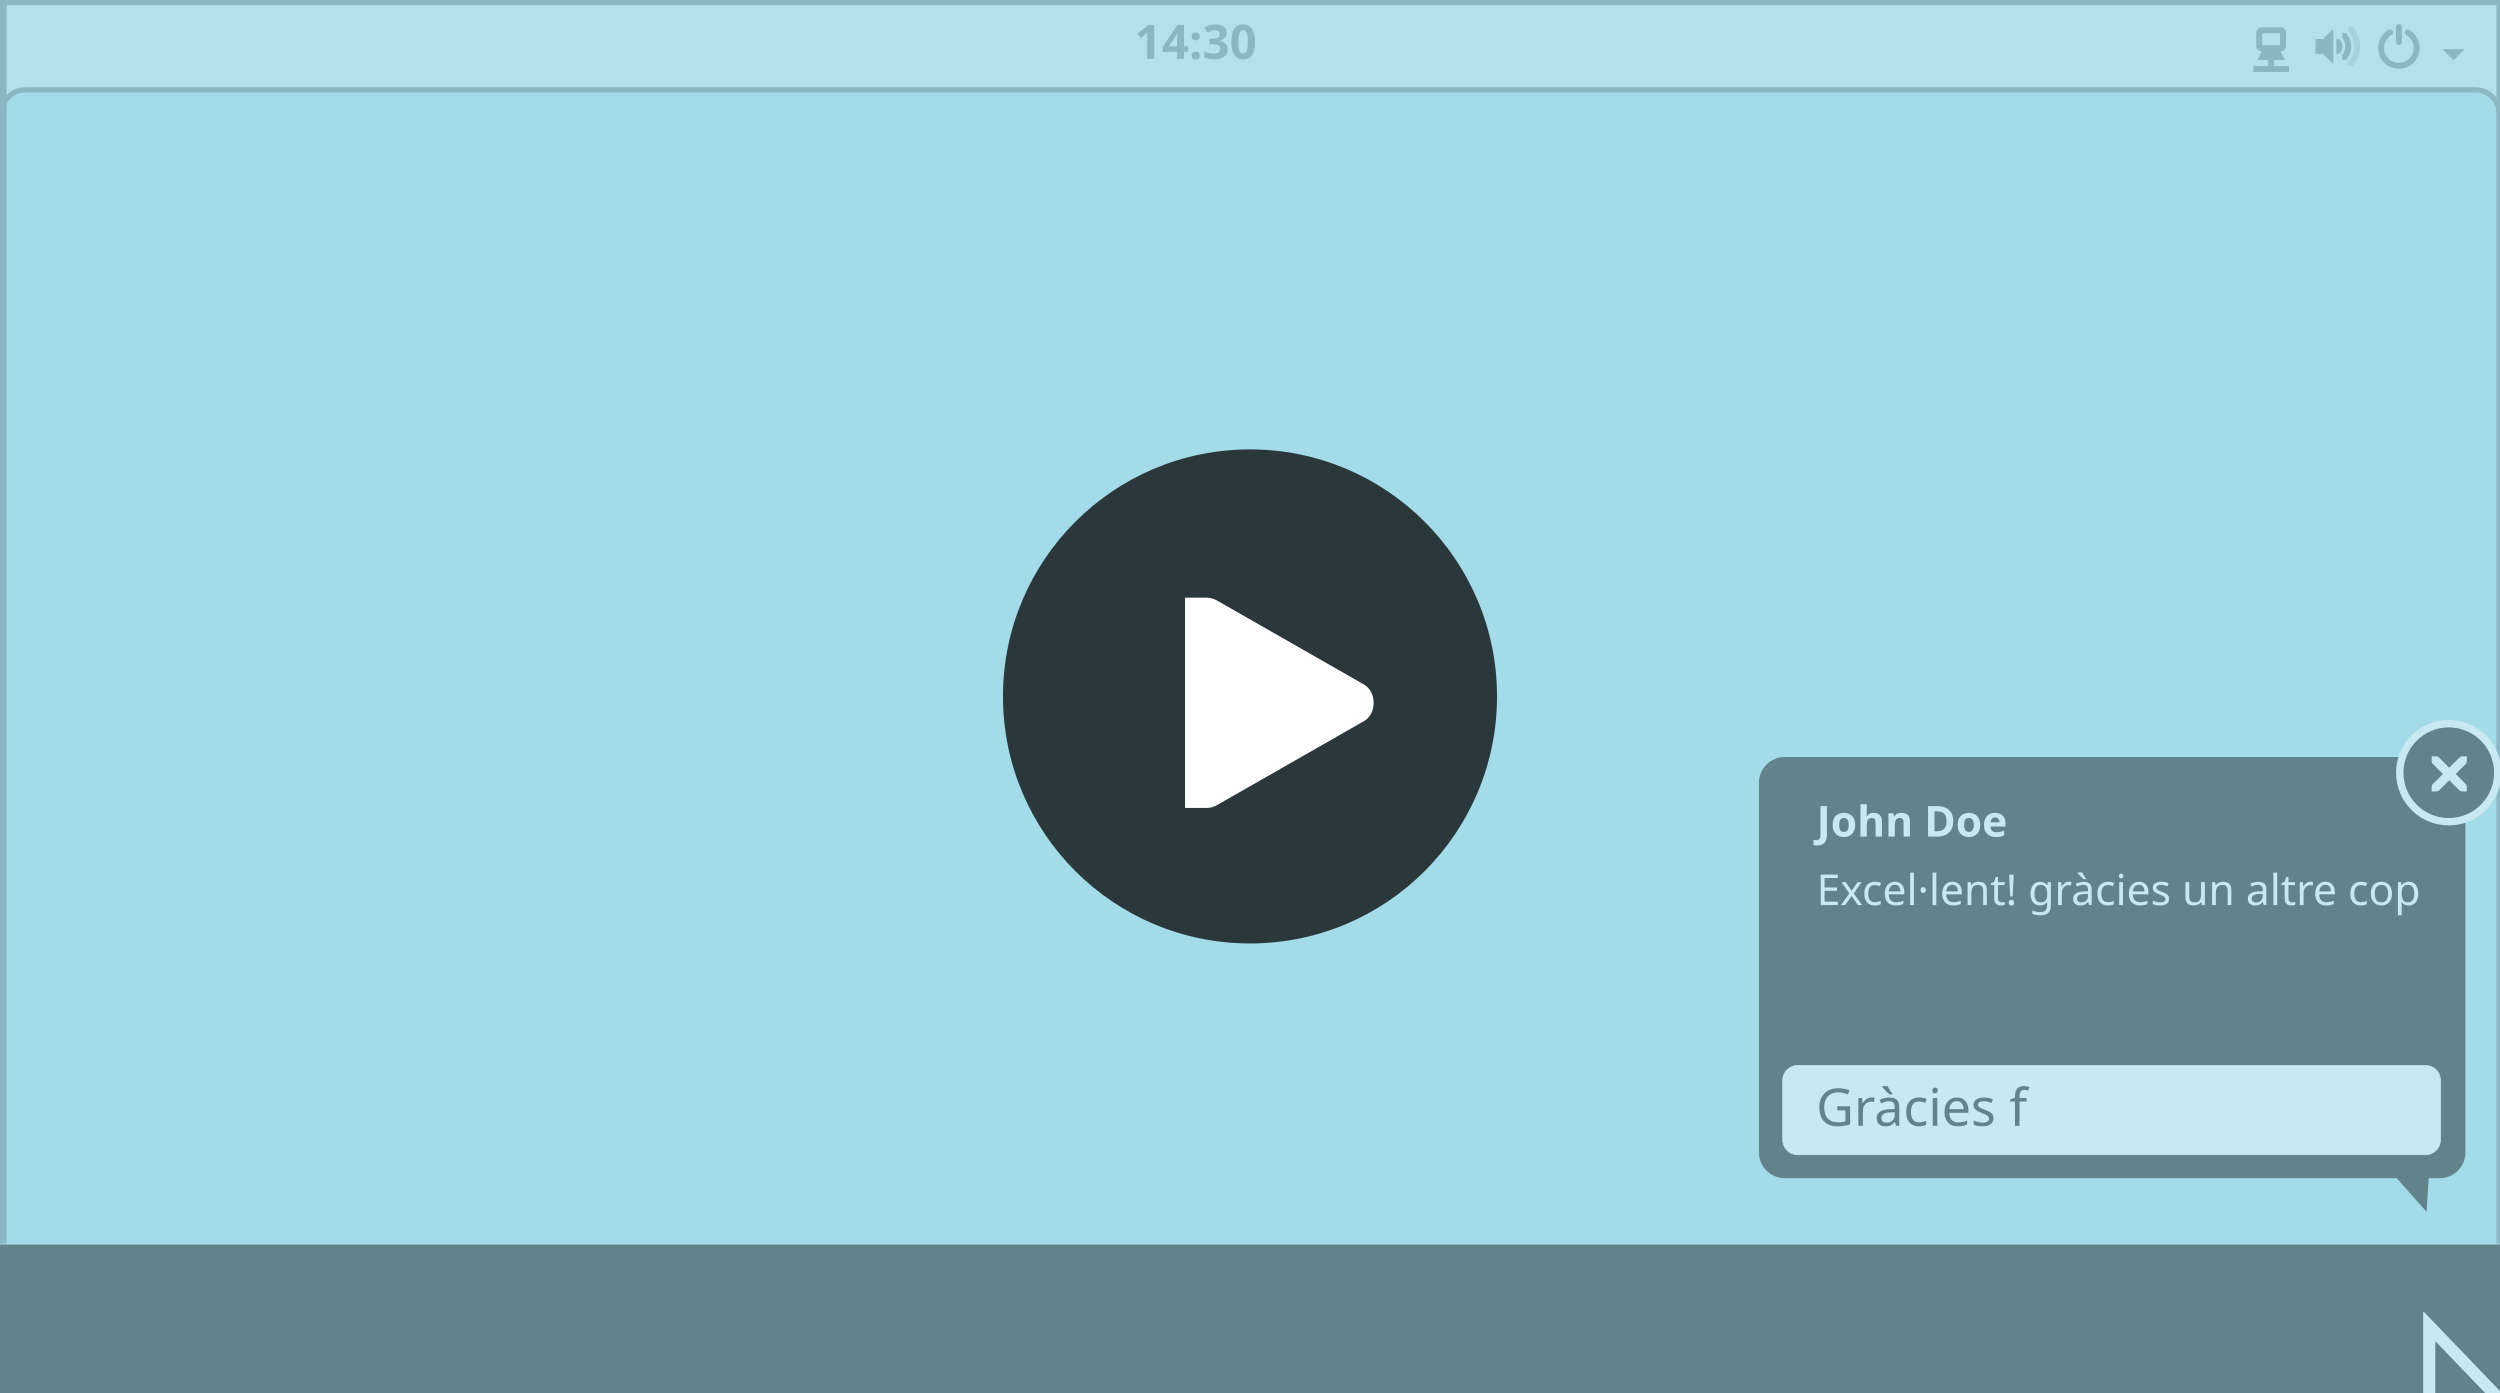
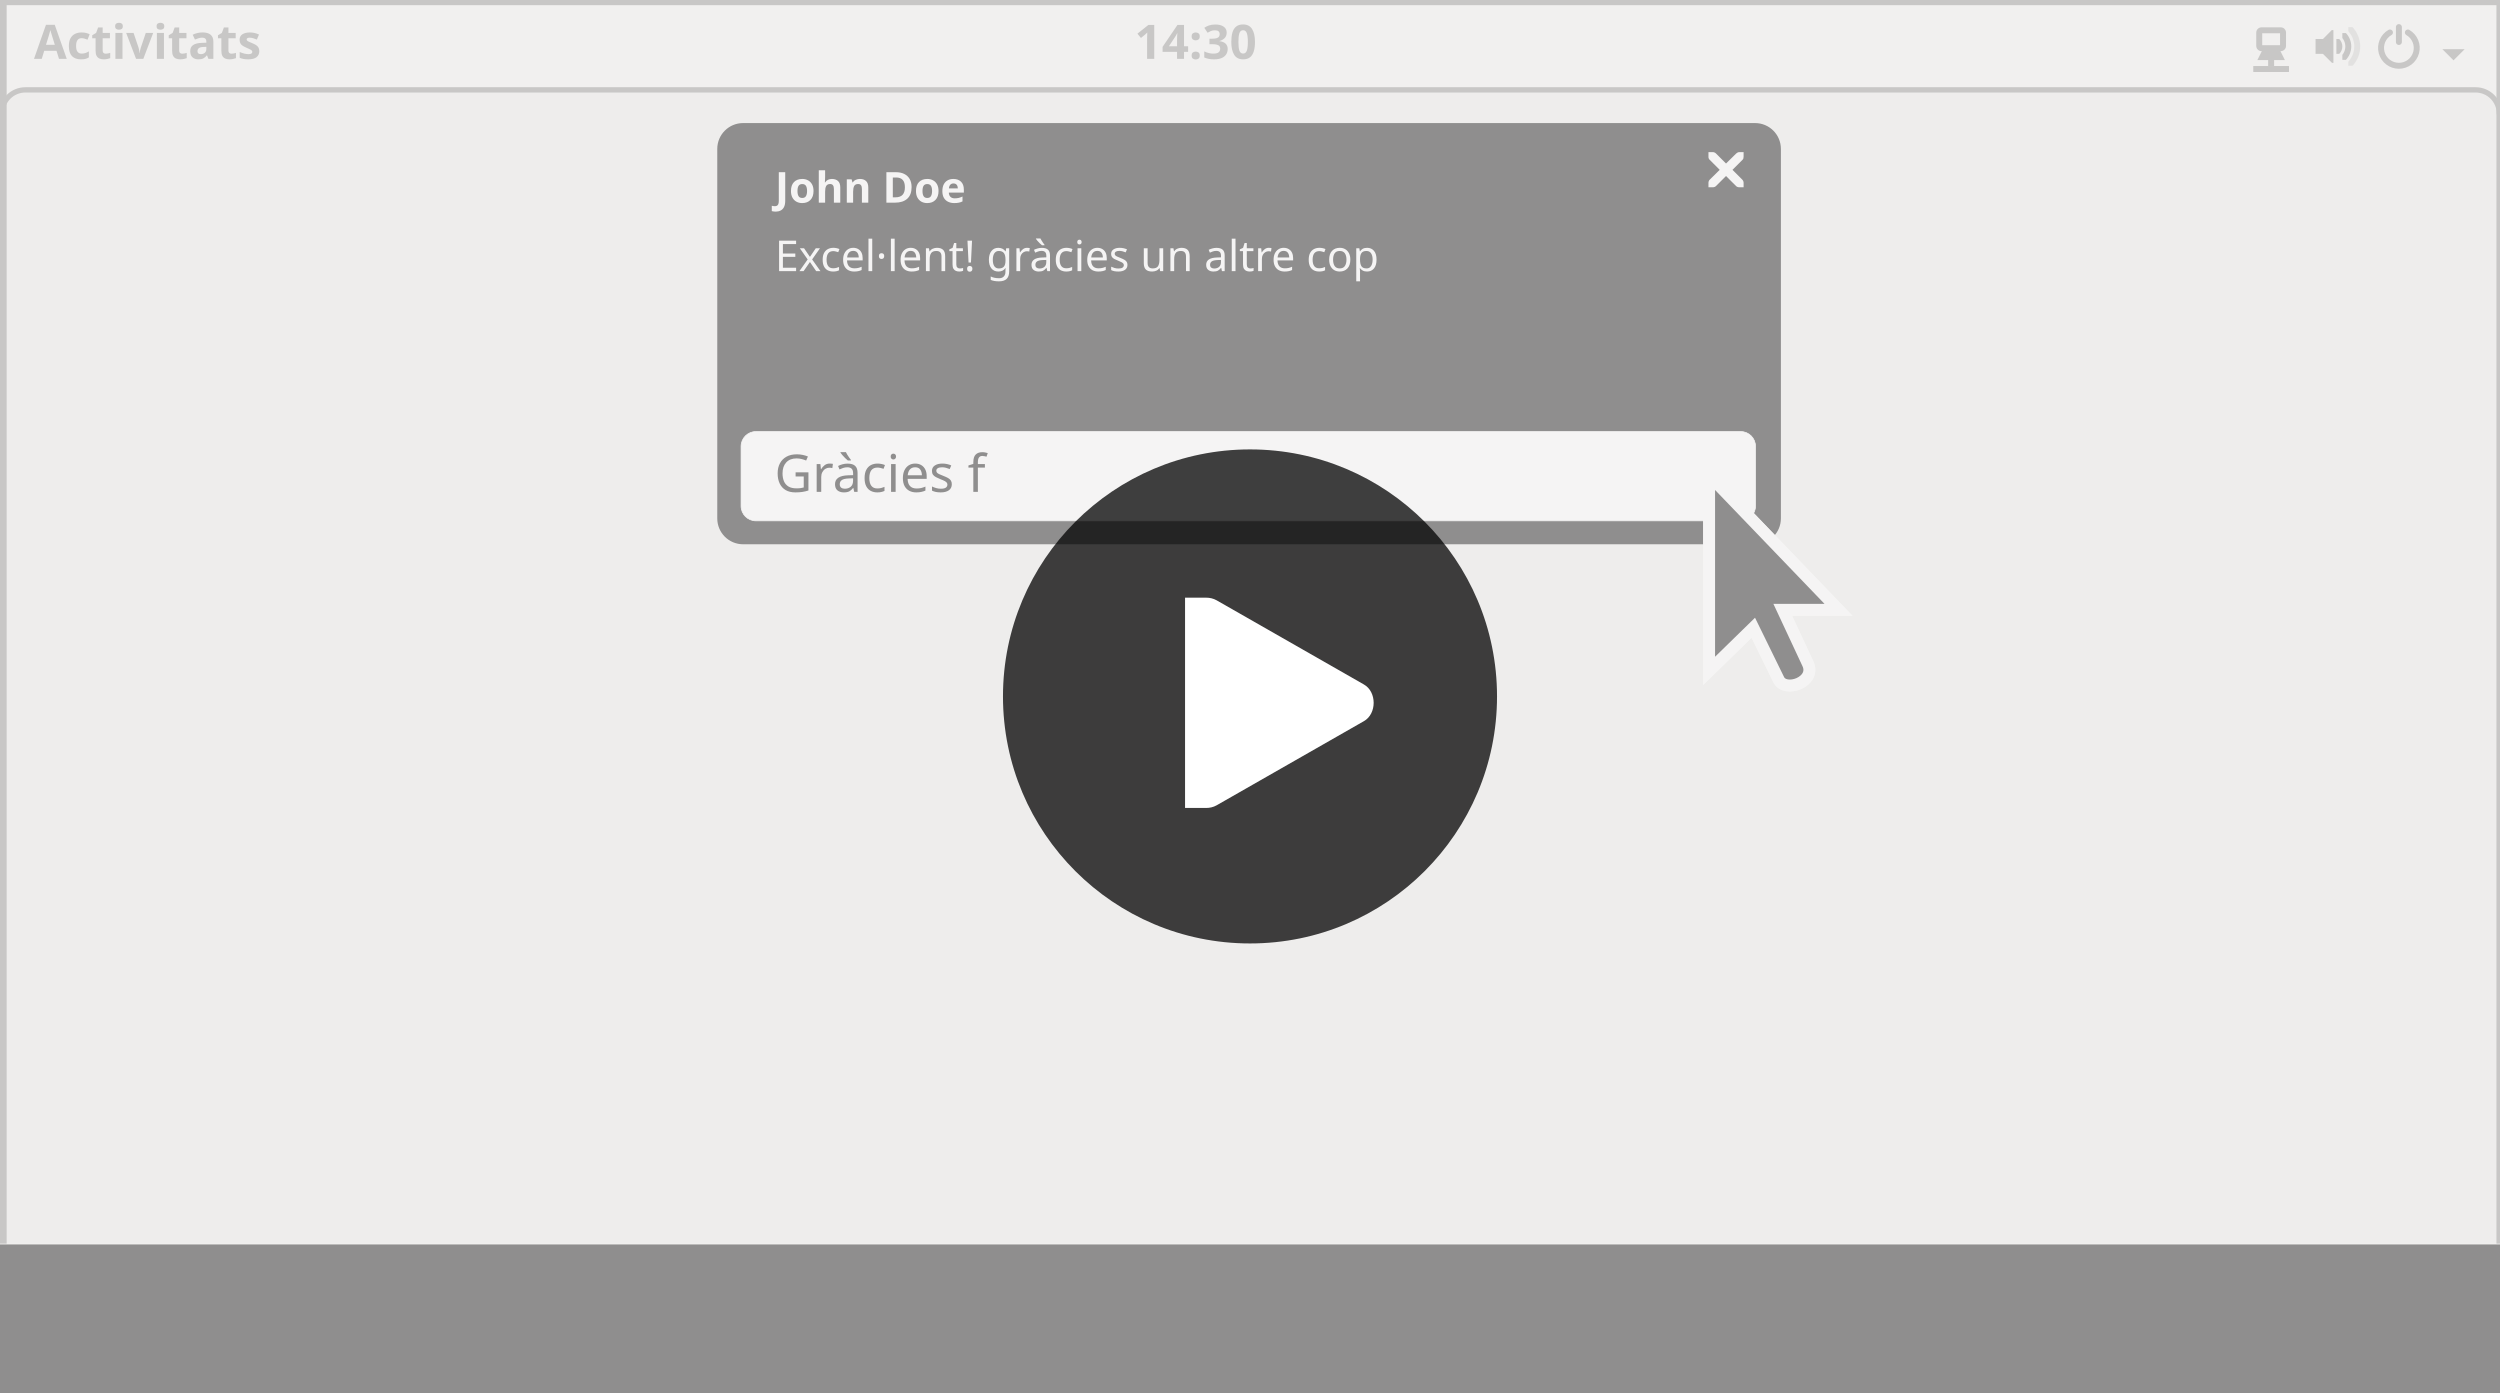
<svg xmlns="http://www.w3.org/2000/svg" xmlns:ns1="http://www.openswatchbook.org/uri/2009/osb" xmlns:xlink="http://www.w3.org/1999/xlink" height="468" id="svg1525" version="1.1" width="840">
  <defs id="defs10077">
    <linearGradient id="RHEL7" ns1:paint="gradient">
      <stop id="stop13323" offset="0" style="stop-color:#a3dbe8;stop-opacity:1;" />
      <stop id="stop13325" offset="1" style="stop-color:#a3dbe8;stop-opacity:1;" />
    </linearGradient>
    <linearGradient id="GNOME" ns1:paint="gradient">
      <stop id="stop11074" offset="0" style="stop-color:#eeedec;stop-opacity:1;" />
      <stop id="stop11076" offset="1" style="stop-color:#eeedec;stop-opacity:1" />
    </linearGradient>
    <linearGradient id="BLANK" ns1:paint="gradient">
      <stop id="stop7012" offset="0" style="stop-color:#eeedec;stop-opacity:0;" />
      <stop id="stop7014" offset="1" style="stop-color:#eeedec;stop-opacity:0" />
    </linearGradient>
    <linearGradient gradientUnits="userSpaceOnUse" id="linearGradient14910-9" x1="29.09" x2="33.971" y1="11.773" y2="9.709" xlink:href="#linearGradient5716-3-1-7" />
    <linearGradient id="linearGradient5716-3-1-7">
      <stop id="stop5718-0-3-8" offset="0" style="stop-color:#000000;stop-opacity:1;" />
      <stop id="stop5720-0-39-8" offset="1" style="stop-color:#484848;stop-opacity:1;" />
    </linearGradient>
    <clipPath clipPathUnits="userSpaceOnUse" id="clipPath6279-7-9-7">
      <rect height="6.375" id="rect6281-1-9-2" style="color:#bebebe;fill:#bebebe;fill-opacity:1;fill-rule:nonzero;stroke:none;stroke-width:2;marker:none;visibility:visible;display:inline;overflow:visible" width="3.825" x="26.85" y="220.75" />
    </clipPath>
    <clipPath clipPathUnits="userSpaceOnUse" id="clipPath6265-3-4-4">
      <rect height="5.216" id="rect6267-1-9-2" style="color:#bebebe;fill:#bebebe;fill-opacity:1;fill-rule:nonzero;stroke:none;stroke-width:2;marker:none;visibility:visible;display:inline;overflow:visible" width="2.898" x="26.966" y="221.33" />
    </clipPath>
    <clipPath clipPathUnits="userSpaceOnUse" id="clipPath6259-8-81-2">
      <rect height="4.873" id="rect6261-6-6-2" style="color:#bebebe;fill:#bebebe;fill-opacity:1;stroke:none;stroke-width:2;marker:none;visibility:visible;display:inline;overflow:visible" width="1.876" x="26.999" y="221.502" />
    </clipPath>
  </defs>
  <g id="layer2">
-     <rect height="487" id="background" style="fill:url(#RHEL7);" width="864" x="-17" y="-9" />
+     <rect height="487" id="background" style="fill:url(#GNOME);" width="864" x="-17" y="-9" />
  </g>
  <g id="layer4" style="opacity:0.4">
    <g id="g11050" style="opacity:0.4;display:inline" transform="matrix(0.7497774,0,0,0.7497774,-59.33612,-43.34669)">
      <path d="m 79.061,57.414 1120.879,0 0,51.485 c 0,0 -4.028,-10.607 -11.099,-10.96 L 89,99 c -4.596,-0.354 -9.939,5.5 -9.939,5.5 z" id="rect10989" style="color:#000000;fill:#ffffff;fill-opacity:1;fill-rule:nonzero;stroke:none;stroke-width:3;marker:none;visibility:visible;display:inline;overflow:visible;enable-background:new" />
      <g id="g10976" transform="translate(11,0)">
        <rect height="626.05" id="rect10923" style="color:#000000;fill:none;stroke:#000000;stroke-width:3.625;stroke-miterlimit:4;stroke-opacity:1;stroke-dasharray:none;marker:none;visibility:visible;display:inline;overflow:visible;enable-background:new" width="1119.375" x="69.312" y="58.312" />
        <path d="m 1188.199,108.766 c 0,-5.898 -4.781,-10.679 -10.679,-10.679 l -1097.999,0 c -5.898,0 -10.679,4.781 -10.679,10.679" id="path10955" style="fill:none;stroke:#000000;stroke-width:2.373px;stroke-linecap:round;stroke-linejoin:miter;stroke-opacity:1" />
        <text id="text10964" style="font-size:21.262px;font-style:normal;font-variant:normal;font-weight:bold;font-stretch:normal;text-align:start;line-height:125%;letter-spacing:0px;word-spacing:0px;writing-mode:lr-tb;text-anchor:start;fill:#000000;fill-opacity:1;stroke:none;font-family:Cantarell;-inkscape-font-specification:Cantarell Bold" x="83.375" y="84.187" xml:space="preserve">
-           <tspan id="tspan10966" x="83.375" y="84.187"> </tspan>
+           <tspan id="tspan10966" x="83.375" y="84.187">Activitats</tspan>
        </text>
        <text id="text10972" style="font-size:21.262px;font-style:normal;font-variant:normal;font-weight:bold;font-stretch:normal;text-align:center;line-height:125%;letter-spacing:0px;word-spacing:0px;writing-mode:lr-tb;text-anchor:middle;fill:#000000;fill-opacity:1;stroke:none;font-family:Cantarell;-inkscape-font-specification:Cantarell Bold" x="628.846" y="84.187" xml:space="preserve">
          <tspan id="tspan10974" x="628.846" y="84.187">14:30</tspan>
        </text>
      </g>
      <g id="g12006" style="opacity:1;display:inline" transform="matrix(1.333729,0,0,1.333729,171.2038,3.270267)">
        <g id="g5525" style="display:inline" transform="translate(689,-168)">
          <path d="m 20,222 2.484,0 2.969,-3 0.547,0.016 0,11 -0.475,8.3e-4 L 22.484,227 20,227 l 0,-5 z" id="path5533" style="color:#bebebe;fill:#000000;fill-opacity:1;fill-rule:nonzero;stroke:none;stroke-width:1;marker:none;visibility:visible;display:inline;overflow:visible" />
          <rect height="16" id="rect5535" style="color:#bebebe;fill:none;stroke:none;stroke-width:1;marker:none;visibility:visible;display:inline;overflow:visible" width="16" x="20" y="217" />
-           <path clip-path="url(#clipPath6279-7-9-7)" d="m 27.191,221.684 c 1.245,1.245 1.245,3.263 0,4.508 0,0 0,0 0,0" id="path3718-5" style="fill:none;stroke:#000000;stroke-width:2.55;stroke-linecap:round;stroke-miterlimit:4;stroke-opacity:1;stroke-dasharray:none;display:inline" transform="matrix(0.784314,0,0,0.784314,5.94118,48.8628)" />
-           <path clip-path="url(#clipPath6265-3-4-4)" d="m 27.191,221.684 c 1.245,1.245 1.245,3.263 0,4.508 0,0 0,0 0,0" id="path3726-1" style="fill:none;stroke:#000000;stroke-width:1.159;stroke-linecap:round;stroke-miterlimit:4;stroke-opacity:1;stroke-dasharray:none;display:inline" transform="matrix(1.72549,0,0,1.72549,-17.5294,-161.902)" />
-           <path clip-path="url(#clipPath6259-8-81-2)" d="m 27.191,221.684 c 1.245,1.245 1.245,3.263 0,4.508 0,0 0,0 0,0" id="path3728-0" style="opacity:0.35;fill:none;stroke:#000000;stroke-width:0.75;stroke-linecap:round;stroke-miterlimit:4;stroke-opacity:1;stroke-dasharray:none;display:inline" transform="matrix(2.66667,0,0,2.66667,-41,-372.666)" />
+           <path clip-path="url(#clipPath6279-7-9-7)" d="m 27.191,221.684 a 3.188,3.188 0 0 1 0.934,2.254 3.188,3.188 0 0 1 -0.934,2.254" id="path3718-5" style="fill:none;stroke:#000000;stroke-width:2.55;stroke-linecap:round;stroke-miterlimit:4;stroke-opacity:1;stroke-dasharray:none;display:inline" transform="matrix(0.784314,0,0,0.784314,5.94118,48.8628)" />
+           <path clip-path="url(#clipPath6265-3-4-4)" d="m 27.191,221.684 a 3.188,3.188 0 0 1 0.934,2.254 3.188,3.188 0 0 1 -0.934,2.254" id="path3726-1" style="fill:none;stroke:#000000;stroke-width:1.159;stroke-linecap:round;stroke-miterlimit:4;stroke-opacity:1;stroke-dasharray:none;display:inline" transform="matrix(1.72549,0,0,1.72549,-17.5294,-161.902)" />
+           <path clip-path="url(#clipPath6259-8-81-2)" d="m 27.191,221.684 a 3.188,3.188 0 0 1 0.934,2.254 3.188,3.188 0 0 1 -0.934,2.254" id="path3728-0" style="opacity:0.35;fill:none;stroke:#000000;stroke-width:0.75;stroke-linecap:round;stroke-miterlimit:4;stroke-opacity:1;stroke-dasharray:none;display:inline" transform="matrix(2.66667,0,0,2.66667,-41,-372.666)" />
        </g>
        <g id="g4692-3" style="display:inline" transform="translate(689,-639)">
          <rect height="16" id="rect10837-3-0" rx="0.144" ry="0.151" style="color:#bebebe;fill:none;stroke:none;stroke-width:1;marker:none;visibility:visible;display:inline;overflow:visible;enable-background:new" width="16" x="40" y="688" />
-           <path d="m 51.523,689.951 c 3.341,1.946 4.471,6.231 2.525,9.572 -1.946,3.341 -6.231,4.471 -9.572,2.525 -3.341,-1.946 -4.471,-6.231 -2.525,-9.572 0.613,-1.052 1.489,-1.926 2.543,-2.535" id="path3869-2" style="color:#000000;fill:none;stroke:#000000;stroke-width:2.334;stroke-linecap:round;stroke-miterlimit:4;stroke-opacity:1;stroke-dasharray:none;marker:none;visibility:visible;display:inline;overflow:visible;enable-background:accumulate" transform="matrix(0.8569427,0,0,0.8571428,6.866749,99.42864)" />
+           <path d="m 51.523,689.951 a 7,7 0 0 1 3.233,7.878 7,7 0 0 1 -6.767,5.17 7,7 0 0 1 -6.752,-5.19 7,7 0 0 1 3.256,-7.869" id="path3869-2" style="color:#000000;fill:none;stroke:#000000;stroke-width:2.334;stroke-linecap:round;stroke-miterlimit:4;stroke-opacity:1;stroke-dasharray:none;marker:none;visibility:visible;display:inline;overflow:visible;enable-background:accumulate" transform="matrix(0.8569427,0,0,0.8571428,6.866749,99.42864)" />
          <path d="m 48,689 0,5" id="path4710" style="fill:none;stroke:#000000;stroke-width:2;stroke-linecap:round;stroke-linejoin:miter;stroke-miterlimit:4;stroke-opacity:1;stroke-dasharray:none" />
        </g>
        <g id="g12661" style="display:inline" transform="translate(666.0729,-166.9177)">
          <rect height="16" id="rect12673" style="color:#bebebe;fill:none;stroke:none;stroke-width:1;marker:none;visibility:visible;display:inline;overflow:visible" width="16" x="20" y="217" />
          <path d="m -55.25,-40 c -0.952,0 -1.75,0.798 -1.75,1.75 l 0,4.5 c 0,0.952 0.798,1.75 1.75,1.75 l 0.125,0 -0.781,1.562 -0.719,1.438 1.625,0 6,0 1.625,0 -0.719,-1.438 L -48.875,-32 l 0.125,0 c 0.952,0 1.75,-0.798 1.75,-1.75 l 0,-4.5 c 0,-0.952 -0.798,-1.75 -1.75,-1.75 l -6.5,0 z m 0.25,2 6,0 0,4 -6,0 0,-4 z" id="rect12675" style="font-size:medium;font-style:normal;font-variant:normal;font-weight:normal;font-stretch:normal;text-indent:0;text-align:start;text-decoration:none;line-height:normal;letter-spacing:normal;word-spacing:normal;text-transform:none;direction:ltr;block-progression:tb;writing-mode:lr-tb;text-anchor:start;baseline-shift:baseline;color:#bebebe;fill:#000000;fill-opacity:1;stroke:none;stroke-width:2;marker:none;visibility:visible;display:inline;overflow:visible;enable-background:accumulate;font-family:Sans;-inkscape-font-specification:Sans" transform="translate(80,257)" />
          <path d="m 88,196 0,4" id="path12679" style="color:#bebebe;fill:none;stroke:#000000;stroke-width:2;stroke-linecap:butt;stroke-linejoin:miter;stroke-miterlimit:4;stroke-opacity:1;stroke-dasharray:none;stroke-dashoffset:0;marker:none;visibility:visible;display:inline;overflow:visible" transform="translate(-60.0003,30)" />
          <path d="m 22,231 12,0" id="path12681" style="color:#bebebe;fill:#bebebe;fill-opacity:1;fill-rule:nonzero;stroke:#000000;stroke-width:2;stroke-linecap:butt;stroke-linejoin:miter;stroke-miterlimit:4;stroke-opacity:1;stroke-dasharray:none;stroke-dashoffset:0;marker:none;visibility:visible;display:inline;overflow:visible" />
        </g>
        <path d="m 759.107,57.416 -3.75,3.75 -3.75,-3.75 z" id="rect12003" style="color:#000000;fill:#000000;fill-opacity:1;stroke:none;stroke-width:3;marker:none;visibility:visible;display:inline;overflow:visible;enable-background:accumulate" />
      </g>
    </g>
-     <g id="g10112" transform="translate(-278,0)">
-       <path d="m 877.7,254.35 c -4.82,0 -8.7,3.88 -8.7,8.7 l 0,124.127 c 0,4.82 3.88,8.7 8.7,8.7 l 205.593,0 10.04,11.283 0.719,-11.283 3.631,0 c 4.82,0 8.7,-3.88 8.7,-8.7 l 0,-124.127 c 0,-4.82 -3.88,-8.7 -8.7,-8.7 z" id="rect7270" style="color:#000000;fill:#000000;fill-opacity:1;fill-rule:nonzero;stroke:none;stroke-width:2;marker:none;visibility:visible;display:inline;overflow:visible;enable-background:accumulate" />
-       <g id="g10162" style="display:inline" transform="matrix(0.6214197,0,0,0.6214197,578.4863,-166.9723)">
-         <path d="m 867,686.5 c 0,14.636 -11.864,26.5 -26.5,26.5 -14.636,0 -26.5,-11.864 -26.5,-26.5 0,-14.636 11.864,-26.5 26.5,-26.5 14.636,0 26.5,11.864 26.5,26.5 z" id="path8045" style="color:#000000;fill:#000000;fill-opacity:1;fill-rule:nonzero;stroke:#ffffff;stroke-width:4;stroke-miterlimit:4;stroke-opacity:1;stroke-dasharray:none;marker:none;visibility:visible;display:inline;overflow:visible;enable-background:accumulate" />
+     <g id="g10112" transform="translate(-628,-213)">
+       <path d="m 877.7,254.35 c -4.82,0 -8.7,3.88 -8.7,8.7 l 0,124.127 c 0,4.82 3.88,8.7 8.7,8.7 l 336.351,0 3.631,0 c 4.82,0 8.7,-3.88 8.7,-8.7 l 0,-124.127 c 0,-4.82 -3.88,-8.7 -8.7,-8.7 z" id="rect7270" style="color:#000000;display:inline;overflow:visible;visibility:visible;fill:#000000;fill-opacity:1;fill-rule:nonzero;stroke:none;stroke-width:2;marker:none;enable-background:accumulate" />
+       <g id="g10162" style="display:inline" transform="matrix(0.6214197,0,0,0.6214197,685.4863,-156.9723)">
        <g id="g14265-5" style="display:inline" transform="matrix(2.375,0,0,2.375,821.75,668.125)">
          <g id="layer4-4-1" style="display:inline" transform="translate(-41,-760)">
-             <rect height="16" id="rect10837-5" style="color:#bebebe;fill:none;stroke:none;stroke-width:1;marker:none;visibility:visible;display:inline;overflow:visible;enable-background:new" width="16" x="41" y="760" />
-             <path d="m 45,764 1,0 c 0.01,-1.2e-4 0.021,-4.6e-4 0.031,0 0.255,0.011 0.51,0.129 0.688,0.312 L 49,766.594 51.312,764.312 C 51.578,764.082 51.759,764.007 52,764 l 1,0 0,1 c 0,0.286 -0.034,0.551 -0.25,0.75 l -2.281,2.281 2.25,2.25 C 52.907,770.469 53,770.735 53,771 l 0,1 -1,0 c -0.265,-10e-6 -0.531,-0.093 -0.719,-0.281 L 49,769.438 46.719,771.719 C 46.531,771.907 46.265,772 46,772 l -1,0 0,-1 c -3e-6,-0.265 0.093,-0.531 0.281,-0.719 l 2.281,-2.25 L 45.281,765.75 C 45.071,765.555 44.978,765.281 45,765 l 0,-1 z" id="path10839-9" style="font-size:medium;font-style:normal;font-variant:normal;font-weight:normal;font-stretch:normal;text-indent:0;text-align:start;text-decoration:none;line-height:normal;letter-spacing:normal;word-spacing:normal;text-transform:none;direction:ltr;block-progression:tb;writing-mode:lr-tb;text-anchor:start;color:#bebebe;fill:#ffffff;fill-opacity:1;fill-rule:nonzero;stroke:none;stroke-width:1.781;marker:none;visibility:visible;display:inline;overflow:visible;enable-background:new;font-family:Andale Mono;-inkscape-font-specification:Andale Mono" />
+             <rect height="16" id="rect10837-5" style="color:#bebebe;display:inline;overflow:visible;visibility:visible;fill:none;stroke:none;stroke-width:1;marker:none;enable-background:new" width="16" x="41" y="760" />
+             <path d="m 45,764 1,0 c 0.01,-1.2e-4 0.021,-4.6e-4 0.031,0 0.255,0.011 0.51,0.129 0.688,0.312 L 49,766.594 51.312,764.312 C 51.578,764.082 51.759,764.007 52,764 l 1,0 0,1 c 0,0.286 -0.034,0.551 -0.25,0.75 l -2.281,2.281 2.25,2.25 C 52.907,770.469 53,770.735 53,771 l 0,1 -1,0 c -0.265,-10e-6 -0.531,-0.093 -0.719,-0.281 L 49,769.438 46.719,771.719 C 46.531,771.907 46.265,772 46,772 l -1,0 0,-1 c -3e-6,-0.265 0.093,-0.531 0.281,-0.719 l 2.281,-2.25 L 45.281,765.75 C 45.071,765.555 44.978,765.281 45,765 l 0,-1 z" id="path10839-9" style="color:#bebebe;font-style:normal;font-variant:normal;font-weight:normal;font-stretch:normal;font-size:medium;line-height:normal;font-family:'Andale Mono';-inkscape-font-specification:'Andale Mono';text-indent:0;text-align:start;text-decoration:none;text-decoration-line:none;letter-spacing:normal;word-spacing:normal;text-transform:none;direction:ltr;block-progression:tb;writing-mode:lr-tb;text-anchor:start;display:inline;overflow:visible;visibility:visible;fill:#ffffff;fill-opacity:1;fill-rule:nonzero;stroke:none;stroke-width:1.781;marker:none;enable-background:new" />
          </g>
        </g>
      </g>
-       <rect height="30" id="rect9590" rx="5" ry="5" style="color:#000000;fill:#ffffff;fill-opacity:1;fill-rule:nonzero;stroke:#ffffff;stroke-width:0.247;stroke-linecap:butt;stroke-linejoin:miter;stroke-miterlimit:4;stroke-opacity:1;stroke-dasharray:none;stroke-dashoffset:0;marker:none;visibility:visible;display:inline;overflow:visible;enable-background:accumulate" width="221" x="877" y="358" />
-       <text id="text10100" style="font-size:17.433px;font-style:normal;font-variant:normal;font-weight:normal;font-stretch:normal;text-align:start;line-height:125%;letter-spacing:0px;word-spacing:0px;writing-mode:lr-tb;text-anchor:start;fill:#000000;fill-opacity:1;stroke:none;font-family:Cantarell;-inkscape-font-specification:Cantarell" x="888.226" y="378.271" xml:space="preserve">
+       <rect height="30" id="rect9590" rx="5" ry="5" style="color:#000000;display:inline;overflow:visible;visibility:visible;fill:#ffffff;fill-opacity:1;fill-rule:nonzero;stroke:#ffffff;stroke-width:0.247;stroke-linecap:butt;stroke-linejoin:miter;stroke-miterlimit:4;stroke-dasharray:none;stroke-dashoffset:0;stroke-opacity:1;marker:none;enable-background:accumulate" width="340.855" x="877" y="358" />
+       <text id="text10100" style="font-style:normal;font-variant:normal;font-weight:normal;font-stretch:normal;font-size:17.433px;line-height:125%;font-family:Cantarell;-inkscape-font-specification:Cantarell;text-align:start;letter-spacing:0px;word-spacing:0px;writing-mode:lr-tb;text-anchor:start;fill:#000000;fill-opacity:1;stroke:none" x="888.226" y="378.271" xml:space="preserve">
        <tspan id="tspan10102" x="888.226" y="378.271">Gràcies f</tspan>
      </text>
-       <text id="text10104" style="font-size:14.321px;font-style:normal;font-variant:normal;font-weight:normal;font-stretch:normal;text-align:start;line-height:125%;letter-spacing:0px;word-spacing:0px;writing-mode:lr-tb;text-anchor:start;fill:#ffffff;fill-opacity:1;stroke:none;font-family:Cantarell;-inkscape-font-specification:Cantarell" x="888.381" y="304.095" xml:space="preserve">
+       <text id="text10104" style="font-style:normal;font-variant:normal;font-weight:normal;font-stretch:normal;font-size:14.321px;line-height:125%;font-family:Cantarell;-inkscape-font-specification:Cantarell;text-align:start;letter-spacing:0px;word-spacing:0px;writing-mode:lr-tb;text-anchor:start;fill:#ffffff;fill-opacity:1;stroke:none" x="888.381" y="304.095" xml:space="preserve">
        <tspan id="tspan10106" x="888.381" y="304.095">Excel·lent! gràcies un altre cop</tspan>
      </text>
-       <text id="text10108" style="font-size:14.321px;font-style:normal;font-variant:normal;font-weight:bold;font-stretch:normal;text-align:start;line-height:125%;letter-spacing:0px;word-spacing:0px;writing-mode:lr-tb;text-anchor:start;fill:#ffffff;fill-opacity:1;stroke:none;font-family:Cantarell;-inkscape-font-specification:Cantarell Bold" x="888.381" y="281.095" xml:space="preserve">
+       <text id="text10108" style="font-style:normal;font-variant:normal;font-weight:bold;font-stretch:normal;font-size:14.321px;line-height:125%;font-family:Cantarell;-inkscape-font-specification:'Cantarell Bold';text-align:start;letter-spacing:0px;word-spacing:0px;writing-mode:lr-tb;text-anchor:start;fill:#ffffff;fill-opacity:1;stroke:none" x="888.381" y="281.095" xml:space="preserve">
        <tspan id="tspan10110" x="888.381" y="281.095">John Doe</tspan>
      </text>
    </g>
    <rect height="60" id="rect10128" style="color:#000000;fill:#000000;fill-opacity:1;fill-rule:nonzero;stroke:#ffffff;stroke-width:0.247;stroke-linecap:butt;stroke-linejoin:miter;stroke-miterlimit:4;stroke-opacity:1;stroke-dasharray:none;stroke-dashoffset:0;marker:none;visibility:visible;display:inline;overflow:visible;enable-background:accumulate" width="855" x="-9" y="418" />
-     <g id="default-pointer-c-1" style="display:inline" transform="matrix(3.99917,0,0,3.99917,709.8635,436.3936)">
-       <path d="m 26.605,2.318 0,16.44 3.712,-3.624 2.121,4.331 c 0.52,1.171 3.221,0.23 2.453,-1.337 l -2.099,-4.497 4.685,0 L 26.605,2.318 z" id="path5565-2" style="color:#000000;fill:url(#linearGradient14910-9);fill-opacity:1;fill-rule:nonzero;stroke:#ffffff;stroke-width:1;stroke-linecap:butt;stroke-linejoin:miter;stroke-miterlimit:10;stroke-opacity:1;stroke-dasharray:none;stroke-dashoffset:0;marker:none;visibility:visible;display:block;overflow:visible;enable-background:accumulate" />
-       <path d="m 26.605,2.318 0,16.44 3.712,-3.624 2.121,4.331 c 0.52,1.171 3.221,0.23 2.453,-1.337 l -2.099,-4.497 4.685,0 L 26.605,2.318 z" id="path6242-4" style="color:#000000;fill:#000000;fill-opacity:1;fill-rule:nonzero;stroke:#ffffff;stroke-width:1;stroke-linecap:butt;stroke-linejoin:miter;stroke-miterlimit:10;stroke-opacity:1;stroke-dasharray:none;stroke-dashoffset:0;marker:none;visibility:visible;display:block;overflow:visible;enable-background:accumulate" />
+     <g id="default-pointer-c-1" style="display:inline" transform="matrix(3.99917,0,0,3.99917,467.8635,150.3936)">
+       <path d="m 26.605,2.318 0,16.44 3.712,-3.624 2.121,4.331 c 0.52,1.171 3.221,0.23 2.453,-1.337 l -2.099,-4.497 4.685,0 L 26.605,2.318 Z" id="path5565-2" style="color:#000000;display:block;overflow:visible;visibility:visible;fill:url(#linearGradient14910-9);fill-opacity:1;fill-rule:nonzero;stroke:#ffffff;stroke-width:1;stroke-linecap:butt;stroke-linejoin:miter;stroke-miterlimit:10;stroke-dasharray:none;stroke-dashoffset:0;stroke-opacity:1;marker:none;enable-background:accumulate" />
+       <path d="m 26.605,2.318 0,16.44 3.712,-3.624 2.121,4.331 c 0.52,1.171 3.221,0.23 2.453,-1.337 l -2.099,-4.497 4.685,0 L 26.605,2.318 Z" id="path6242-4" style="color:#000000;display:block;overflow:visible;visibility:visible;fill:#000000;fill-opacity:1;fill-rule:nonzero;stroke:#ffffff;stroke-width:1;stroke-linecap:butt;stroke-linejoin:miter;stroke-miterlimit:10;stroke-dasharray:none;stroke-dashoffset:0;stroke-opacity:1;marker:none;enable-background:accumulate" />
    </g>
  </g>
  <g id="layer7">
    <g id="g4607" style="display:inline" transform="matrix(2.862069,0,0,2.862069,49.36208,-2561.847)">
-       <path d="m 151,79 c 0,16.016 -12.984,29 -29,29 -16.016,0 -29,-12.984 -29,-29 0,-16.016 12.984,-29 29,-29 16.016,0 29,12.984 29,29 z" id="path2086" style="color:#000000;fill:#000000;fill-opacity:0.744;fill-rule:nonzero;stroke:none;stroke-width:1;marker:none;visibility:visible;display:inline;overflow:visible;enable-background:new" transform="translate(7.5,897.8622)" />
+       <path d="M 151,79 A 29,29 0 0 1 122,108 29,29 0 0 1 93,79 29,29 0 0 1 122,50 29,29 0 0 1 151,79 Z" id="path2086" style="color:#000000;fill:#000000;fill-opacity:0.744;fill-rule:nonzero;stroke:none;stroke-width:1;marker:none;visibility:visible;display:inline;overflow:visible;enable-background:new" transform="translate(7.5,897.8622)" />
      <g id="g4135" style="display:inline" transform="matrix(2.46875,0,0,2.46875,13.25,-244.4191)">
        <path d="m 84,609 0,10 0.906,0 L 85,619 c 0.175,10e-4 0.348,-0.039 0.5,-0.125 l 7,-4 c 0.311,-0.172 0.469,-0.523 0.469,-0.875 0,-0.352 -0.158,-0.703 -0.469,-0.875 l -7,-4 C 85.348,609.039 85.175,608.999 85,609 l -0.094,0 z" id="path3807-1-1-9-38-4" style="font-size:xx-small;font-style:normal;font-variant:normal;font-weight:normal;font-stretch:normal;text-indent:0;text-align:start;text-decoration:none;line-height:normal;letter-spacing:normal;word-spacing:normal;text-transform:none;direction:ltr;block-progression:tb;writing-mode:lr-tb;text-anchor:start;color:#000000;fill:#ffffff;fill-opacity:1;fill-rule:nonzero;stroke:none;stroke-width:2;marker:none;visibility:visible;display:inline;overflow:visible;enable-background:accumulate;font-family:Bitstream Vera Sans;-inkscape-font-specification:Bitstream Vera Sans" transform="translate(-39.99995,-119)" />
      </g>
    </g>
  </g>
</svg>
